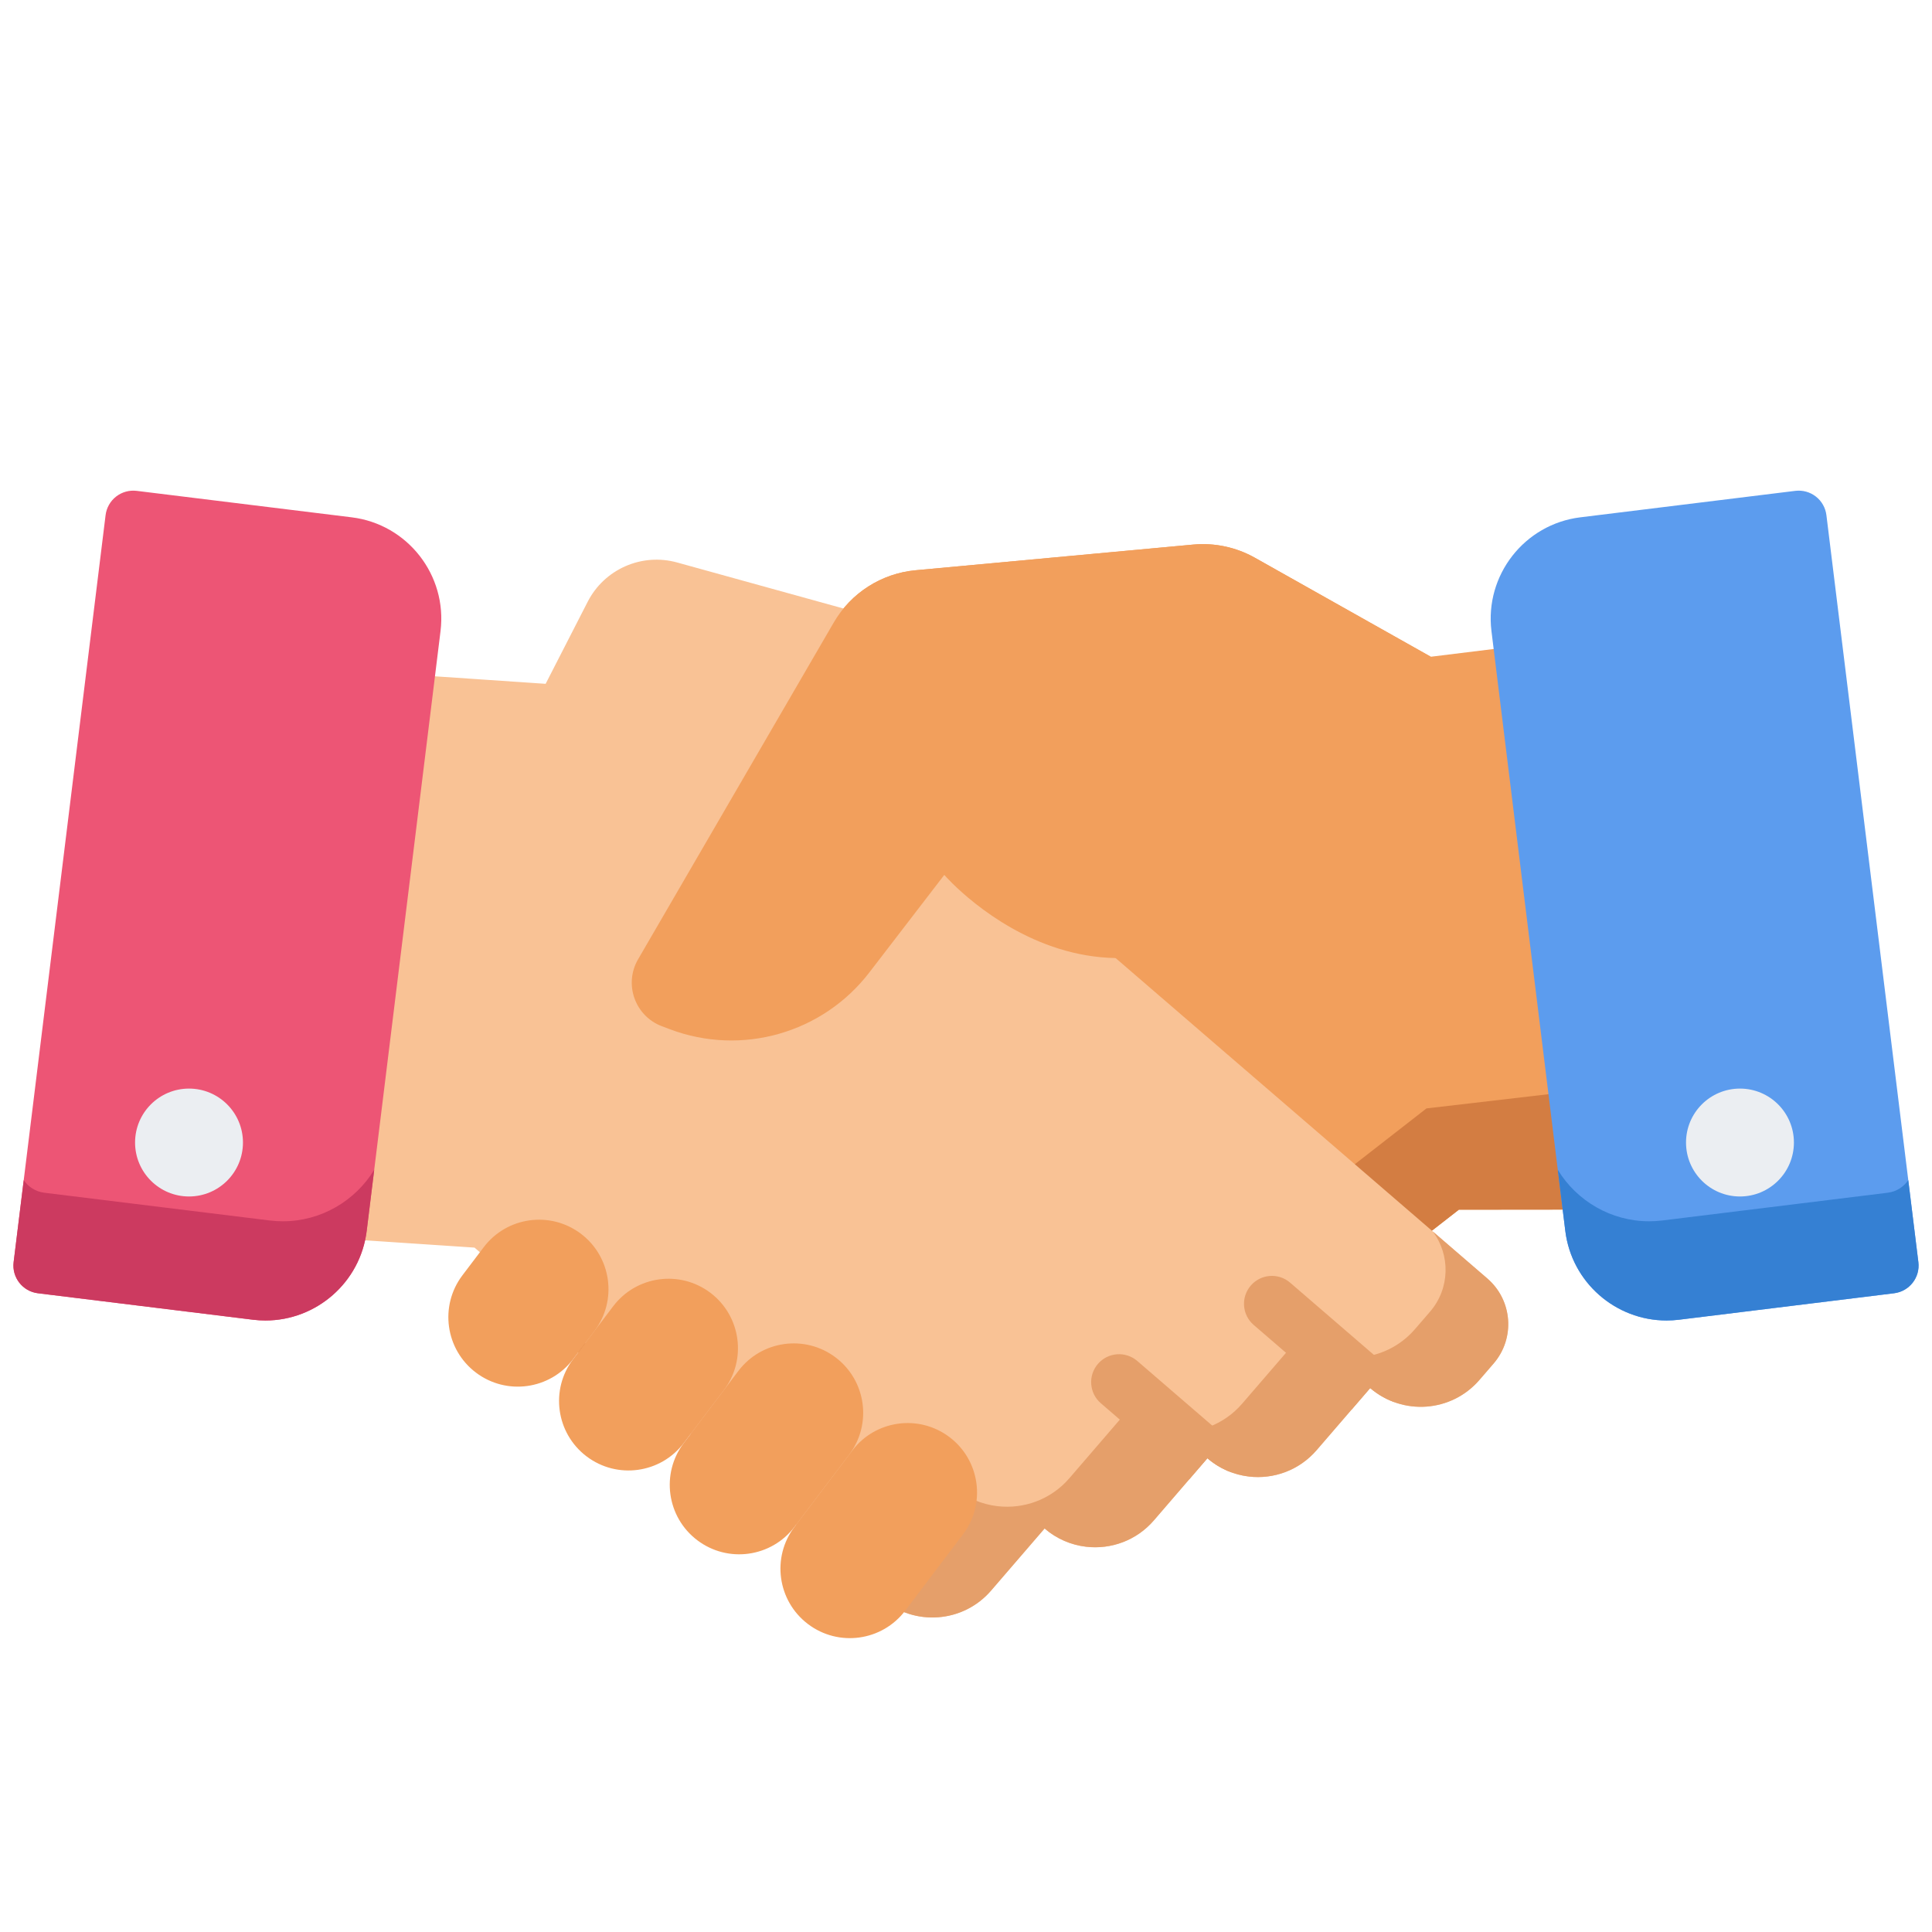
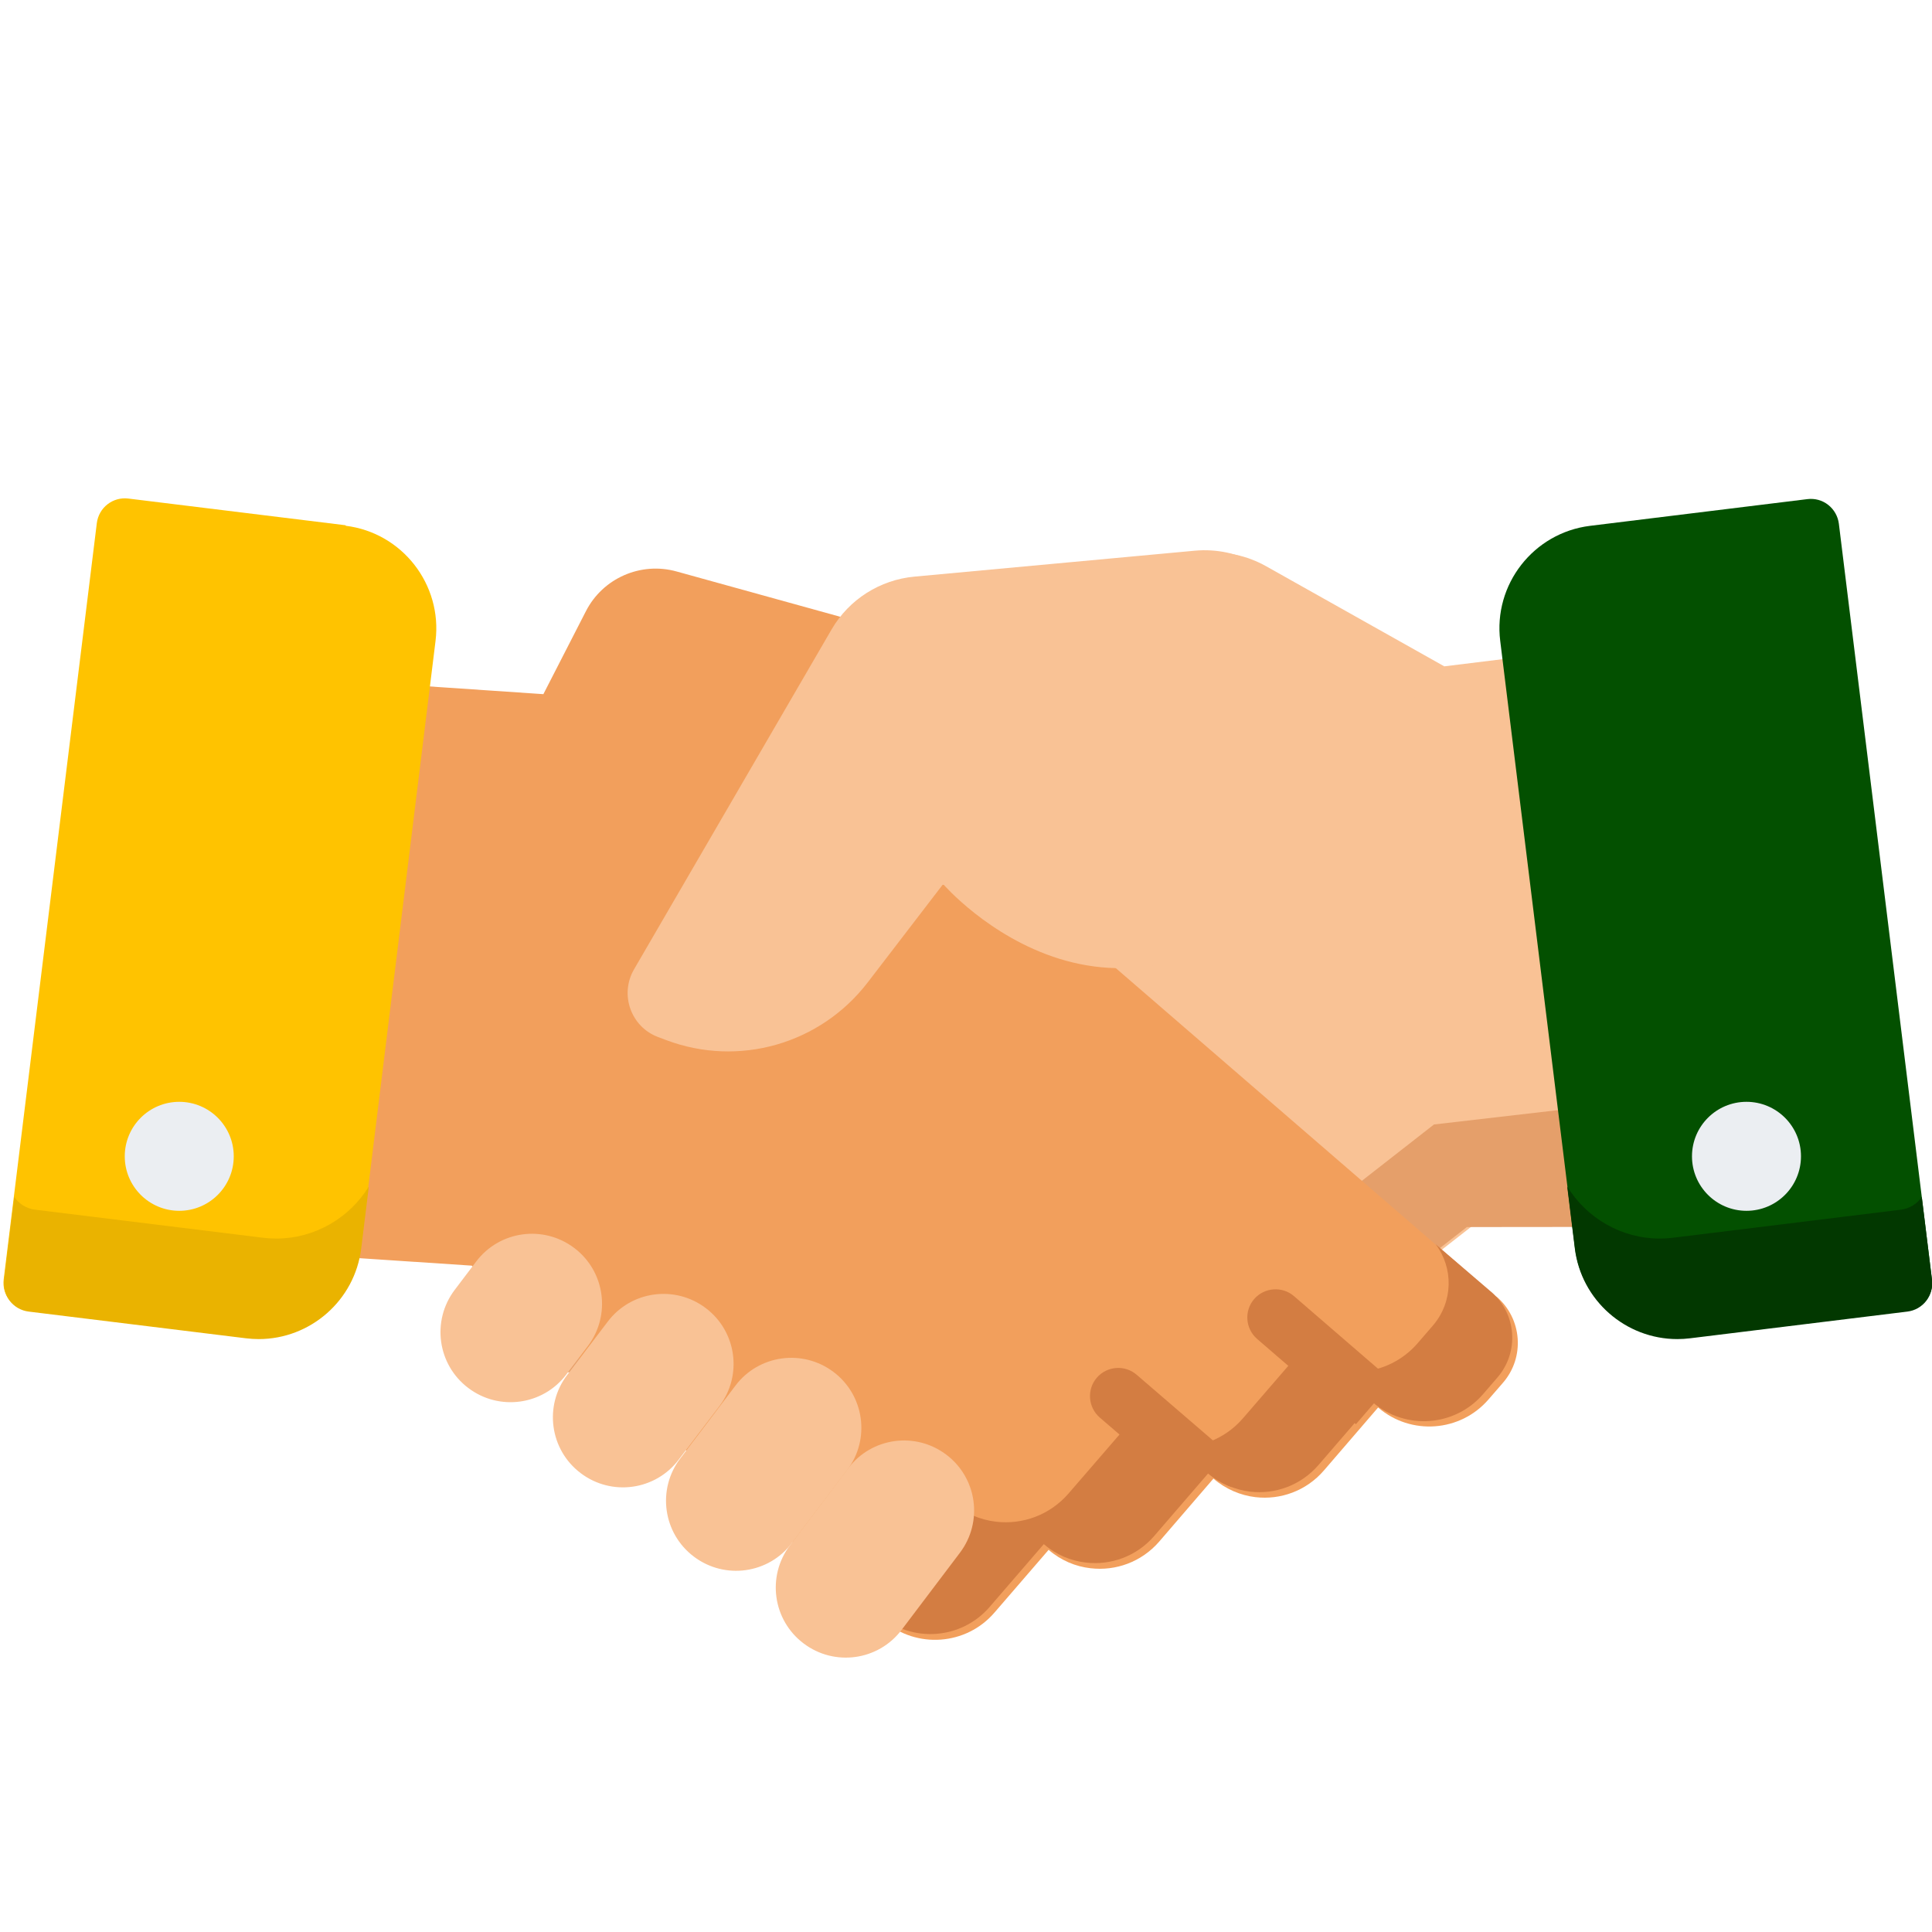
- <svg xmlns="http://www.w3.org/2000/svg" width="512" height="512">
+ <svg xmlns="http://www.w3.org/2000/svg" width="128" height="128" version="1.1">
  <g>
-     <rect fill="none" id="canvas_background" height="514" width="514" y="-1" x="-1" />
-     <g display="none" overflow="visible" y="0" x="0" height="100%" width="100%" id="canvasGrid">
-       <rect fill="url(#gridpattern)" stroke-width="0" y="0" x="0" height="100%" width="100%" />
+     <rect id="canvas_background" x="-1" y="-1" width="514" height="514" fill="none" />
+     <g id="canvasGrid" x="0" y="0" width="100%" height="100%" display="none" overflow="visible">
+       <rect width="100%" height="100%" fill="url(#gridpattern)" stroke-width="0" />
    </g>
  </g>
  <g>
-     <g stroke="null" id="svg_189">
-       <path stroke="null" id="svg_154" fill="#F29F5C" d="m416.003,275.273l-12.825,-104.185l-24.033,2.958l0.01,-0.017l-46.594,-26.222c-4.97,-2.797 -10.674,-4.013 -16.353,-3.489l-73.57,6.804c-9.044,0.836 -17.125,5.997 -21.687,13.85l-51.853,89.251c-3.829,6.59 -0.823,15.042 6.307,17.735l2.121,0.801c4.081,1.541 8.274,2.434 12.466,2.783l-6.57,5.722l-13.145,11.453l-37.386,31.891c-6.655,5.797 -7.346,15.885 -1.549,22.54l3.793,4.344c7.445,8.538 20.404,9.424 28.957,1.977l14.289,16.389c4.646,5.335 11.452,7.695 17.991,6.89c3.93,-0.483 7.764,-2.112 10.966,-4.913l14.273,16.39c4.662,5.349 11.467,7.693 18.006,6.888c3.93,-0.484 7.765,-2.097 10.967,-4.897l7.757,6.704c7.447,8.553 20.42,9.437 28.974,1.99l10.544,-9.199l88.647,-69.039l0.096,-0.088l34.975,-0.035l-5.572,-45.276z" />
-       <path stroke="null" id="svg_155" fill="#D37D42" d="m378.011,293.743l-0.096,0.088l-88.647,69.039l-10.544,9.199c-8.553,7.447 -21.527,6.563 -28.974,-1.99l-7.757,-6.704c-3.203,2.8 -7.039,4.414 -10.967,4.897c-6.539,0.805 -13.343,-1.539 -18.006,-6.888l-14.273,-16.39c-3.203,2.8 -7.037,4.429 -10.966,4.913c-6.539,0.805 -13.345,-1.554 -17.991,-6.89l-14.289,-16.389c-7.323,6.376 -17.866,6.625 -25.423,1.21c-3.875,5.844 -3.566,13.764 1.265,19.31l3.793,4.344c7.445,8.538 20.404,9.424 28.957,1.977l14.289,16.389c4.646,5.335 11.452,7.695 17.991,6.89c3.93,-0.483 7.763,-2.112 10.966,-4.913l14.273,16.391c4.662,5.349 11.467,7.693 18.006,6.888c3.93,-0.484 7.765,-2.097 10.967,-4.897l7.757,6.704c7.447,8.553 20.42,9.437 28.974,1.99l10.544,-9.199l88.647,-69.039l0.096,-0.088l34.975,-0.035l-3.869,-31.433l-39.698,4.626z" />
-       <path stroke="null" id="svg_156" fill="#F9C295" d="m394.154,338.808l-47.496,-40.953l-13.208,-11.38l-9.451,-8.139l-40.635,-35.027l4.693,-39.947c1.588,-13.511 -6.918,-26.159 -20.029,-29.787l-88.577,-24.51c-9.372,-2.593 -19.277,1.755 -23.711,10.41l-11.139,21.744l-47.814,-3.245l-12.247,104.255l-5.323,45.307l46.542,3.095l0.097,0.088l97.232,83.812l10.596,9.141c8.594,7.4 21.562,6.443 28.962,-2.151l14.18,-16.454c3.218,2.782 7.062,4.374 10.995,4.837c6.543,0.769 13.335,-1.613 17.968,-6.988l14.182,-16.469c3.218,2.782 7.061,4.39 10.993,4.852c6.543,0.769 13.336,-1.628 17.952,-6.99l14.197,-16.468c8.594,7.4 21.547,6.441 28.945,-2.138l3.769,-4.365c5.761,-6.686 5.013,-16.77 -1.673,-22.531z" />
-       <g stroke="null" transform="matrix(0.9861071,0,0,0.9861071,-72.38316,-131.9165) " id="svg_157">
-         <path stroke="null" id="svg_158" fill="#E59F6A" d="m473.11,477.356l-14.671,-12.65c4.768,6.323 4.67,15.318 -0.711,21.564l-4.057,4.699c-7.964,9.235 -21.908,10.267 -31.16,2.301l-15.284,17.728c-4.969,5.771 -12.282,8.351 -19.326,7.524c-4.233,-0.497 -8.37,-2.228 -11.834,-5.223l-15.268,17.73c-4.987,5.785 -12.298,8.349 -19.342,7.522c-4.233,-0.497 -8.372,-2.212 -11.836,-5.207l-15.266,17.714c-2.876,3.341 -6.539,5.592 -10.474,6.752l6.499,5.607c8.715,7.504 21.866,6.534 29.37,-2.181l14.38,-16.686c3.263,2.821 7.162,4.436 11.15,4.905c6.635,0.779 13.523,-1.636 18.221,-7.086l14.382,-16.701c3.263,2.821 7.16,4.452 11.148,4.92c6.635,0.78 13.524,-1.651 18.205,-7.088l14.397,-16.7c8.715,7.504 21.851,6.532 29.353,-2.168l3.822,-4.427c5.841,-6.781 5.083,-17.007 -1.698,-22.849z" />
-         <path stroke="null" id="svg_159" fill="#E59F6A" d="m446.509,501.239l-26.392,-22.756c-3.135,-2.704 -7.872,-2.354 -10.578,0.783c-2.705,3.137 -2.354,7.873 0.783,10.578l26.345,22.716l4.966,-5.76c1.982,1.707 4.199,2.952 6.52,3.791c1.713,-3.049 1.106,-6.981 -1.644,-9.352z" />
-         <path stroke="null" id="svg_160" fill="#E59F6A" d="m404.312,529.45c1.807,-3.065 1.228,-7.074 -1.562,-9.48l-23.708,-20.441c-3.137,-2.704 -7.872,-2.354 -10.578,0.783c-2.705,3.137 -2.354,7.873 0.783,10.578l23.708,20.441c0.01,0.008 0.02,0.015 0.03,0.023l4.898,-5.688c1.953,1.689 4.137,2.942 6.429,3.784z" />
+     <g stroke="null">
+       <path d="m105 69.8-3.24-26.4-6.08 0.748 0.003-0.004-11.8-6.63c-1.26-0.708-2.7-1.02-4.14-0.883l-18.6 1.72c-2.29 0.212-4.33 1.52-5.49 3.5l-13.1 22.6c-0.969 1.67-0.208 3.81 1.6 4.49l0.537 0.203c1.03 0.39 2.09 0.616 3.15 0.704l-4.99 4.35-9.46 8.07c-1.68 1.47-1.86 4.02-0.392 5.7l0.959 1.1c1.88 2.16 5.16 2.38 7.33 0.5l3.61 4.15c1.18 1.35 2.9 1.95 4.55 1.74 0.994-0.122 1.96-0.534 2.77-1.24l3.61 4.15c1.18 1.35 2.9 1.95 4.56 1.74 0.994-0.122 1.96-0.531 2.77-1.24l1.96 1.7c1.88 2.16 5.17 2.39 7.33 0.503l2.67-2.33 22.4-17.5 0.024-0.022 8.85-0.009-1.41-11.5z" fill="#F29F5C" style="fill:#f9c295;stroke-width:.253" />
+       <path d="m95 74.5-0.024 0.022-22.4 17.5-2.67 2.33c-2.16 1.88-5.45 1.66-7.33-0.503l-1.96-1.7c-0.81 0.708-1.78 1.12-2.77 1.24-1.65 0.204-3.38-0.389-4.56-1.74l-3.61-4.15c-0.81 0.708-1.78 1.12-2.77 1.24-1.65 0.204-3.38-0.393-4.55-1.74l-3.61-4.15c-1.85 1.61-4.52 1.68-6.43 0.306-0.98 1.48-0.902 3.48 0.32 4.89l0.959 1.1c1.88 2.16 5.16 2.38 7.33 0.5l3.61 4.15c1.18 1.35 2.9 1.95 4.55 1.74 0.994-0.122 1.96-0.534 2.77-1.24l3.61 4.15c1.18 1.35 2.9 1.95 4.56 1.74 0.994-0.122 1.96-0.531 2.77-1.24l1.96 1.7c1.88 2.16 5.17 2.39 7.33 0.503l2.67-2.33 22.4-17.5 0.024-0.022 8.85-0.009-0.979-7.95z" fill="#D37D42" style="fill:#e59f6a;stroke-width:.253" />
+       <path d="m99.1 85.9-28-24.2 1.19-10.1c0.402-3.42-1.75-6.62-5.07-7.54l-22.4-6.2c-2.37-0.656-4.88 0.444-6 2.63l-2.82 5.5-12.1-0.821-3.1 26.4-1.35 11.5 11.8 0.783 0.024 0.022 24.6 21.2 2.68 2.31c2.17 1.87 5.46 1.63 7.33-0.544l3.59-4.16c0.814 0.704 1.79 1.11 2.78 1.22 1.66 0.195 3.37-0.408 4.55-1.77l3.59-4.17c0.814 0.704 1.79 1.11 2.78 1.23 1.66 0.195 3.37-0.412 4.54-1.77l3.59-4.17c2.17 1.87 5.45 1.63 7.32-0.541l0.954-1.1c1.46-1.69 1.27-4.24-0.423-5.7z" fill="#F9C295" style="fill:#f29f5c;stroke-width:.253" />
+       <g transform="matrix(.249 0 0 .249 -19 -33.2)" fill="#E59F6A">
+         <path d="m473 477-14.7-12.6c4.77 6.32 4.67 15.3-0.711 21.6l-4.06 4.7c-7.96 9.24-21.9 10.3-31.2 2.3l-15.3 17.7c-4.97 5.77-12.3 8.35-19.3 7.52-4.23-0.497-8.37-2.23-11.8-5.22l-15.3 17.7c-4.99 5.78-12.3 8.35-19.3 7.52-4.23-0.497-8.37-2.21-11.8-5.21l-15.3 17.7c-2.88 3.34-6.54 5.59-10.5 6.75l6.5 5.61c8.72 7.5 21.9 6.53 29.4-2.18l14.4-16.7c3.26 2.82 7.16 4.44 11.2 4.9 6.64 0.779 13.5-1.64 18.2-7.09l14.4-16.7c3.26 2.82 7.16 4.45 11.1 4.92 6.64 0.78 13.5-1.65 18.2-7.09l14.4-16.7c8.72 7.5 21.9 6.53 29.4-2.17l3.82-4.43c5.84-6.78 5.08-17-1.7-22.8z" style="fill:#d37d42" />
+         <path d="m447 501-26.4-22.8c-3.14-2.7-7.87-2.35-10.6 0.783-2.7 3.14-2.35 7.87 0.783 10.6l26.3 22.7 4.97-5.76c1.98 1.71 4.2 2.95 6.52 3.79 1.71-3.05 1.11-6.98-1.64-9.35z" style="fill:#d37d42" />
+         <path d="m404 529c1.81-3.06 1.23-7.07-1.56-9.48l-23.7-20.4c-3.14-2.7-7.87-2.35-10.6 0.783-2.7 3.14-2.35 7.87 0.783 10.6l23.7 20.4c0.01 8e-3 0.02 0.015 0.03 0.023l4.9-5.69c1.95 1.69 4.14 2.94 6.43 3.78z" style="fill:#d37d42" />
      </g>
-       <g stroke="null" transform="matrix(0.9861071,0,0,0.9861071,-72.38316,-131.9165) " id="svg_161">
-         <path stroke="null" id="svg_162" fill="#F29F5C" d="m203.394,468.958l-5.713,7.544c-6.221,8.215 -4.605,19.918 3.61,26.14l0,0c8.215,6.221 19.918,4.605 26.14,-3.61l5.713,-7.544c6.221,-8.215 4.605,-19.918 -3.61,-26.14l0,0c-8.215,-6.221 -19.919,-4.605 -26.14,3.61z" />
-         <path stroke="null" id="svg_163" fill="#F29F5C" d="m238.19,484.825l-10.759,14.207c-6.221,8.215 -4.605,19.918 3.61,26.14l0,0c8.215,6.221 19.918,4.605 26.14,-3.61l10.759,-14.207c6.221,-8.215 4.605,-19.918 -3.61,-26.14l0,0c-8.216,-6.221 -19.919,-4.605 -26.14,3.61z" />
-         <path stroke="null" id="svg_164" fill="#F29F5C" d="m271.843,502.2l-14.663,19.362c-6.221,8.215 -4.605,19.918 3.61,26.14l0,0c8.215,6.221 19.918,4.605 26.14,-3.61l14.663,-19.362c6.221,-8.215 4.605,-19.918 -3.61,-26.14l0,0c-8.215,-6.222 -19.918,-4.605 -26.14,3.61z" />
-         <path stroke="null" id="svg_165" fill="#F29F5C" d="m302.444,523.606l-15.514,20.485c-6.221,8.215 -4.605,19.918 3.61,26.14l0,0c8.215,6.221 19.918,4.605 26.14,-3.61l15.514,-20.485c6.221,-8.215 4.605,-19.918 -3.61,-26.14l0,0c-8.216,-6.221 -19.919,-4.605 -26.14,3.61z" />
-         <path stroke="null" id="svg_166" fill="#F29F5C" d="m457.899,310.256l-47.25,-26.591c-5.04,-2.836 -10.824,-4.07 -16.583,-3.538l-74.606,6.9c-9.171,0.848 -17.366,6.081 -21.993,14.045l-52.584,90.508c-3.883,6.684 -0.835,15.254 6.396,17.985l2.151,0.812c19.275,7.28 41.043,1.085 53.596,-15.252l20.147,-26.22c0,0 48.429,56.073 101.749,-9.41" />
+       <g transform="matrix(.249 0 0 .249 -19 -33.2)" fill="#F29F5C">
+         <path d="m203 469-5.71 7.54c-6.22 8.22-4.6 19.9 3.61 26.1 8.22 6.22 19.9 4.6 26.1-3.61l5.71-7.54c6.22-8.22 4.6-19.9-3.61-26.1-8.22-6.22-19.9-4.6-26.1 3.61z" style="fill:#f9c295" />
+         <path d="m238 485-10.8 14.2c-6.22 8.22-4.6 19.9 3.61 26.1 8.22 6.22 19.9 4.6 26.1-3.61l10.8-14.2c6.22-8.22 4.6-19.9-3.61-26.1-8.22-6.22-19.9-4.6-26.1 3.61z" style="fill:#f9c295" />
+         <path d="m272 502-14.7 19.4c-6.22 8.22-4.6 19.9 3.61 26.1 8.22 6.22 19.9 4.6 26.1-3.61l14.7-19.4c6.22-8.22 4.6-19.9-3.61-26.1s-19.9-4.6-26.1 3.61z" style="fill:#f9c295" />
+         <path d="m302 524-15.5 20.5c-6.22 8.22-4.6 19.9 3.61 26.1 8.22 6.22 19.9 4.6 26.1-3.61l15.5-20.5c6.22-8.22 4.6-19.9-3.61-26.1-8.22-6.22-19.9-4.6-26.1 3.61z" style="fill:#f9c295" />
+         <path d="m458 310-47.2-26.6c-5.04-2.84-10.8-4.07-16.6-3.54l-74.6 6.9c-9.17 0.848-17.4 6.08-22 14l-52.6 90.5c-3.88 6.68-0.835 15.3 6.4 18l2.15 0.812c19.3 7.28 41 1.08 53.6-15.3l20.1-26.2s48.4 56.1 102-9.41" style="fill:#f9c295" />
      </g>
-       <path stroke="null" id="svg_167" fill="#5C9CEE" d="m508.388,334.481l-24.37,-197.962c-0.24,-1.947 -1.242,-3.719 -2.789,-4.926c-1.546,-1.207 -3.508,-1.749 -5.455,-1.511l-56.985,7.015c-14.8,1.822 -25.359,15.346 -23.536,30.145l19.568,158.96c1.684,13.684 13.371,23.742 26.822,23.742c1.097,0 2.208,-0.067 3.323,-0.204l56.985,-7.015c4.053,-0.5 6.935,-4.191 6.436,-8.245z" />
-       <path stroke="null" id="svg_168" fill="#3580D3" d="m508.388,334.481l-2.675,-21.73c-1.213,1.78 -3.15,3.052 -5.455,3.336l-59.735,7.353c-1.17,0.144 -2.334,0.214 -3.484,0.214c-10.058,0 -19.171,-5.366 -24.212,-13.648l1.994,16.196c1.684,13.684 13.371,23.742 26.822,23.742c1.097,0 2.208,-0.067 3.323,-0.204l56.985,-7.015c4.054,-0.499 6.936,-4.19 6.437,-8.244z" />
-       <path stroke="null" id="svg_169" fill="#ED5575" d="m93.21,137.097l-56.985,-7.015c-1.95,-0.24 -3.909,0.304 -5.455,1.511c-1.546,1.207 -2.549,2.979 -2.789,4.926l-24.37,197.963c-0.499,4.054 2.383,7.745 6.436,8.244l56.985,7.015c1.116,0.137 2.226,0.204 3.323,0.204c13.45,0 25.138,-10.058 26.822,-23.742l19.568,-158.96c1.822,-14.799 -8.736,-28.323 -23.536,-30.145z" />
-       <path stroke="null" id="svg_170" fill="#CC3A60" d="m3.612,334.481l2.675,-21.73c1.213,1.78 3.15,3.052 5.455,3.336l59.735,7.353c1.17,0.144 2.334,0.214 3.484,0.214c10.058,0 19.171,-5.366 24.212,-13.648l-1.994,16.196c-1.684,13.684 -13.371,23.742 -26.822,23.742c-1.097,0 -2.208,-0.067 -3.323,-0.204l-56.985,-7.015c-4.055,-0.499 -6.936,-4.19 -6.437,-8.244z" />
-       <g stroke="null" transform="matrix(0.9861071,0,0,0.9861071,-72.38316,-131.9165) " id="svg_171">
-         <circle stroke="null" id="svg_172" fill="#EBEEF2" r="14.498" cy="440.824" cx="541.009" />
-         <circle stroke="null" id="svg_173" fill="#EBEEF2" r="14.498" cy="440.824" cx="124.199" />
+       <path d="m128 84.8-6.17-50.1c-0.061-0.492-0.314-0.941-0.706-1.25s-0.887-0.443-1.38-0.382l-14.4 1.77c-3.74 0.461-6.42 3.88-5.95 7.63l4.95 40.2c0.426 3.46 3.38 6.01 6.79 6.01 0.277 0 0.559-0.017 0.841-0.052l14.4-1.77c1.03-0.126 1.75-1.06 1.63-2.09z" fill="#5C9CEE" style="fill:#035000;stroke-width:.253" />
+       <path d="m128 84.8-0.677-5.5c-0.307 0.45-0.797 0.772-1.38 0.844l-15.1 1.86c-0.296 0.036-0.59 0.054-0.881 0.054-2.54 0-4.85-1.36-6.13-3.45l0.504 4.1c0.426 3.46 3.38 6.01 6.79 6.01 0.277 0 0.559-0.017 0.841-0.052l14.4-1.77c1.03-0.126 1.75-1.06 1.63-2.09z" fill="#3580D3" style="fill:#023800;stroke-width:.253" />
+       <path d="m22.9 34.8-14.4-1.77c-0.493-0.061-0.989 0.077-1.38 0.382-0.391 0.305-0.645 0.754-0.706 1.25l-6.17 50.1c-0.126 1.03 0.603 1.96 1.63 2.09l14.4 1.77c0.282 0.035 0.563 0.052 0.841 0.052 3.4 0 6.36-2.54 6.79-6.01l4.95-40.2c0.461-3.74-2.21-7.17-5.95-7.63z" fill="#ED5575" style="fill:#ffc300;stroke-width:.253" />
+       <path d="m0.268 84.8 0.677-5.5c0.307 0.45 0.797 0.772 1.38 0.844l15.1 1.86c0.296 0.036 0.591 0.054 0.881 0.054 2.54 0 4.85-1.36 6.13-3.45l-0.504 4.1c-0.426 3.46-3.38 6.01-6.79 6.01-0.277 0-0.559-0.017-0.841-0.052l-14.4-1.77c-1.03-0.126-1.75-1.06-1.63-2.09z" fill="#CC3A60" style="fill:#eab300;stroke-width:.253" />
+       <g transform="matrix(.249 0 0 .249 -19 -33.2)" fill="#ebeef2">
+         <circle cx="541" cy="441" r="14.5" />
+         <circle cx="124" cy="441" r="14.5" />
      </g>
-       <g stroke="null" transform="matrix(0.9861071,0,0,0.9861071,-72.38316,-131.9165) " id="svg_174" />
-       <g stroke="null" transform="matrix(0.9861071,0,0,0.9861071,-72.38316,-131.9165) " id="svg_175" />
-       <g stroke="null" transform="matrix(0.9861071,0,0,0.9861071,-72.38316,-131.9165) " id="svg_176" />
-       <g stroke="null" transform="matrix(0.9861071,0,0,0.9861071,-72.38316,-131.9165) " id="svg_177" />
-       <g stroke="null" transform="matrix(0.9861071,0,0,0.9861071,-72.38316,-131.9165) " id="svg_178" />
-       <g stroke="null" transform="matrix(0.9861071,0,0,0.9861071,-72.38316,-131.9165) " id="svg_179" />
-       <g stroke="null" transform="matrix(0.9861071,0,0,0.9861071,-72.38316,-131.9165) " id="svg_180" />
-       <g stroke="null" transform="matrix(0.9861071,0,0,0.9861071,-72.38316,-131.9165) " id="svg_181" />
-       <g stroke="null" transform="matrix(0.9861071,0,0,0.9861071,-72.38316,-131.9165) " id="svg_182" />
-       <g stroke="null" transform="matrix(0.9861071,0,0,0.9861071,-72.38316,-131.9165) " id="svg_183" />
-       <g stroke="null" transform="matrix(0.9861071,0,0,0.9861071,-72.38316,-131.9165) " id="svg_184" />
-       <g stroke="null" transform="matrix(0.9861071,0,0,0.9861071,-72.38316,-131.9165) " id="svg_185" />
-       <g stroke="null" transform="matrix(0.9861071,0,0,0.9861071,-72.38316,-131.9165) " id="svg_186" />
-       <g stroke="null" transform="matrix(0.9861071,0,0,0.9861071,-72.38316,-131.9165) " id="svg_187" />
-       <g stroke="null" transform="matrix(0.9861071,0,0,0.9861071,-72.38316,-131.9165) " id="svg_188" />
    </g>
  </g>
</svg>
